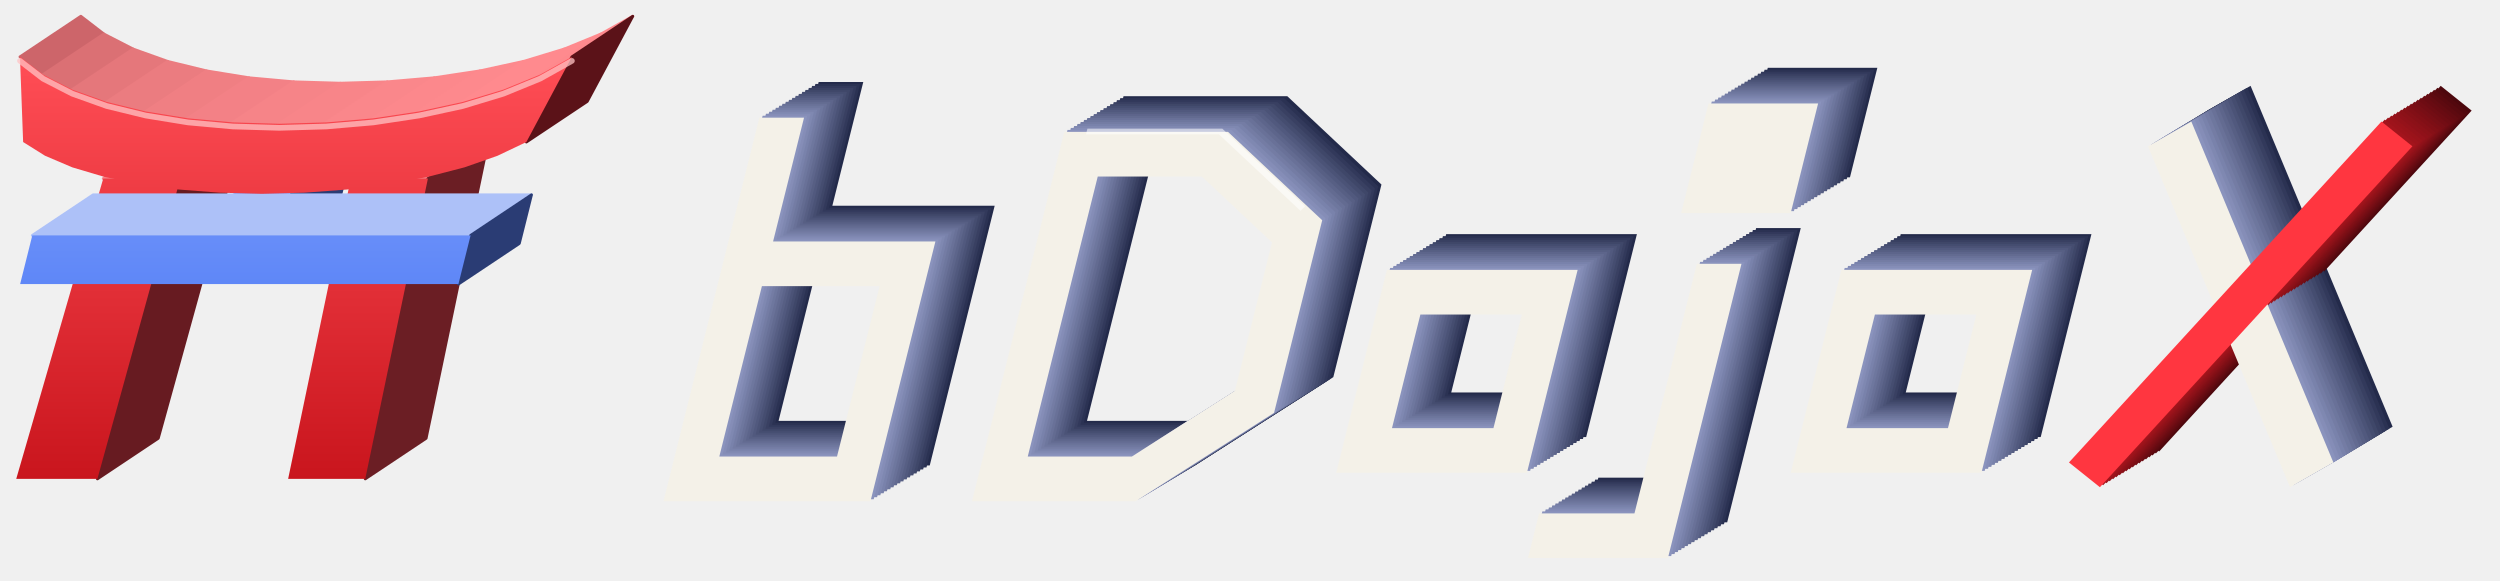
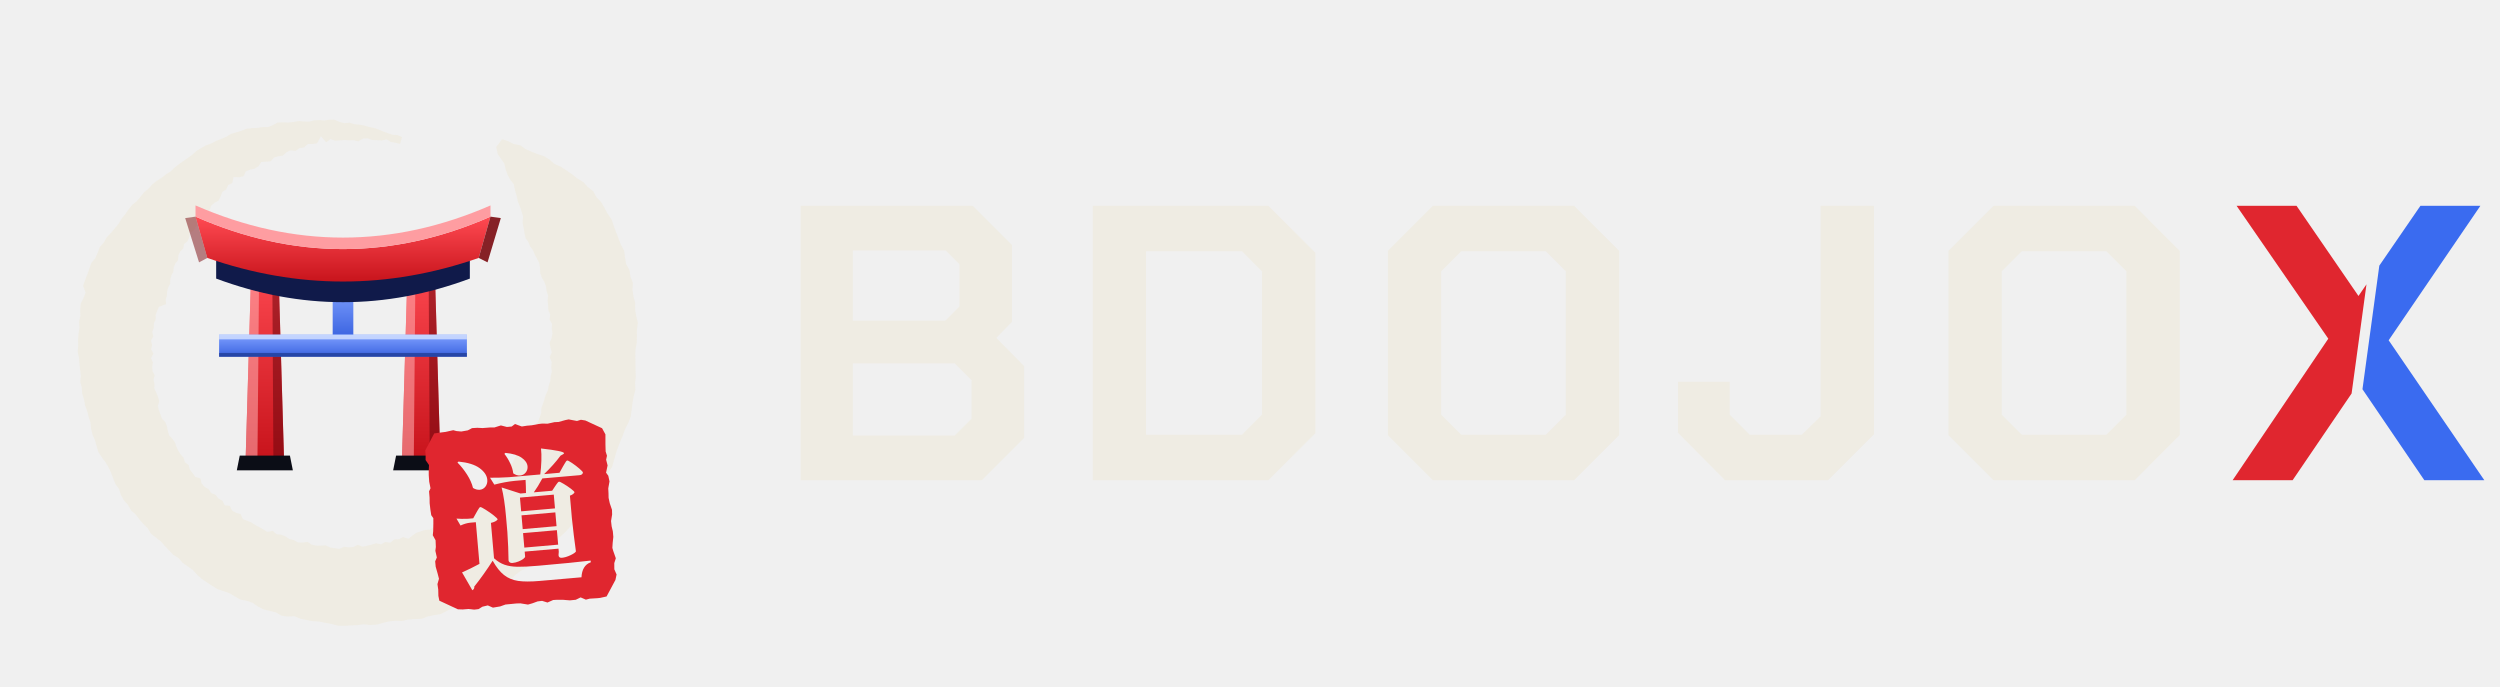
- <svg xmlns="http://www.w3.org/2000/svg" viewBox="-2 -12.5 308.01 71.5" role="img" aria-label="bDojoX">
+ <svg xmlns="http://www.w3.org/2000/svg" viewBox="0 0 728.86 200" width="728.86" height="200" role="img" aria-label="bDojoX">
+   <path d="M146.42 40.59L148.15 41.17L149.74 41.97L151.71 42.37L153.13 43.42L154.85 44.18L156.66 44.9L158.6 45.54L160.23 46.53L161.59 47.77L163.48 48.59L165.12 49.67L166.75 50.79L168.28 52.01L170.07 53.09L171.37 54.53L172.99 55.8L173.89 57.51L175.3 58.95L176.26 60.64L177.17 62.36L178.31 63.98L178.93 65.85L179.6 67.68L180.31 69.49L181.02 71.31L181.95 73.06L182.22 75.02L182.53 76.96L183.51 78.71L183.81 80.65L184.51 82.5L184.4 84.51L184.69 86.43L185.19 88.33L185.17 90.3L185.5 92.22L185.97 94.14L185.69 96.11L185.68 98.06L185.64 100L185.26 101.93L185.23 103.87L185.28 105.81L185.29 107.76L185.36 109.73L185.16 111.67L185.24 113.65L184.74 115.55L184.4 117.48L184.16 119.43L183.91 121.39L183.21 123.23L182.28 125L181.62 126.83L180.87 128.64L180.15 130.45L179.54 132.3L179 134.19L178.46 136.09L177.42 137.76L176.4 139.43L175.46 141.14L174.31 142.73L172.91 144.15L172.03 145.89L170.64 147.29L169.84 149.08L168.53 150.52L167.36 152.06L166.19 153.6L164.9 155.04L163.49 156.37L162.02 157.63L160.56 158.89L159.14 160.19L157.97 161.73L156.62 163.1L155.23 164.44L153.6 165.48L151.87 166.39L150.34 167.54L148.95 168.88L147.01 169.43L145.56 170.7L143.8 171.47L141.95 172.08L140.26 172.93L138.57 173.77L136.82 174.49L135.26 175.61L133.48 176.27L131.89 177.37L130.16 178.17L128.46 179.04L126.55 179.34L124.68 179.73L122.91 180.41L120.97 180.49L119.05 180.61L117.23 181.05L115.3 180.98L113.44 181.16L111.62 181.61L109.79 182.1L107.92 182.22L106.02 182L104.17 182.25L102.3 182.34L100.43 182.45L98.56 182.41L96.71 181.94L94.87 181.6L93.04 181.2L91.19 181.1L89.37 180.76L87.56 180.37L85.81 179.66L83.92 179.74L82.08 179.51L80.42 178.54L78.63 178.1L76.85 177.66L75.19 176.83L73.63 175.73L71.9 175.16L70.09 174.79L68.48 173.91L66.91 172.96L65.18 172.36L63.44 171.75L61.87 170.82L60.35 169.8L58.84 168.78L57.46 167.56L56.21 166.16L54.74 165.13L53.26 164.1L52.05 162.71L50.52 161.76L49.29 160.44L48.04 159.15L46.85 157.8L45.43 156.7L44.01 155.61L43.09 154.01L41.8 152.77L40.64 151.42L39.55 150L38.21 148.8L37.32 147.23L36.14 145.89L35.25 144.34L34.71 142.56L33.67 141.13L33 139.47L32.36 137.8L31.63 136.2L30.71 134.7L29.63 133.26L28.67 131.76L28.17 130.05L27.69 128.34L26.97 126.73L26.55 125L26.38 123.21L25.85 121.54L25.42 119.84L24.8 118.19L24.5 116.46L23.95 114.78L23.85 113.02L23.4 111.31L23.57 109.52L23.36 107.78L23.16 106.05L23.02 104.3L22.64 102.57L22.8 100.81L22.76 99.06L22.88 97.31L23.18 95.57L23.04 93.81L23.43 92.09L23.38 90.32L23.5 88.57L24.33 86.93L24.95 85.28L24.22 83.34L24.79 81.67L25.46 80.03L26.03 78.37L26.59 76.71L27.77 75.27L28.48 73.68L29.07 72.06L30.27 70.69L31.11 69.18L32.38 67.89L33.49 66.55L34.6 65.22L35.44 63.77L36.52 62.46L37.46 61.07L38.51 59.76L39.87 58.67L40.93 57.4L41.97 56.11L43.27 55.04L44.35 53.8L45.64 52.75L47.09 51.86L48.37 50.83L49.78 49.95L50.93 48.83L52.2 47.83L53.52 46.91L54.85 46L56.13 45.05L57.31 43.96L58.69 43.14L60.09 42.36L61.63 41.81L63.03 41.06L64.53 40.5L65.98 39.87L67.31 39.04L68.85 38.59L70.36 38.15L71.8 37.55L73.41 37.36L75.04 37.28L76.58 37.04L78.2 37.04L79.6 36.45L80.96 35.72L82.52 35.67L84.09 35.73L85.6 35.57L87.07 35.29L88.61 35.41L90.13 35.47L91.57 35.09L93.05 35L94.55 35.14L96.02 34.89L97.5 34.9L98.99 35.54L100.45 35.92L101.91 35.76L103.34 36.22L104.79 36.34L106.22 36.6L107.62 37.02L109.04 37.29L110.41 37.78L111.76 38.34L113.11 38.83L114.46 39.28L115.9 39.4L117.22 39.96L116.64 41.96L115.31 41.63L113.96 41.39L112.73 40.64L111.26 40.97L109.9 40.87L108.53 40.83L107.22 40.31L105.84 40.41L104.42 41.21L103.1 40.88L101.75 40.92L100.41 40.83L99.07 40.94L97.73 41.03L96.36 40.54L95.09 41.49L93.56 39.72L92.44 41.78L91.12 41.99L89.77 41.99L88.61 42.99L87.3 43.19L86.14 44L84.74 43.82L83.53 44.38L82.46 45.36L81.15 45.56L79.89 45.93L78.91 47.01L77.56 47.14L76.17 47.23L75.33 48.5L74.22 49.18L72.9 49.47L71.68 49.95L71.02 51.38L69.69 51.68L68.1 51.62L67.72 53.38L66.53 53.94L65.91 55.25L64.83 55.95L64.31 57.31L63.69 58.53L62.53 59.11L61.59 59.95L61.1 61.24L60.02 61.93L59.37 63.03L58.18 63.65L57.92 65.06L57.14 66.03L56.55 67.14L55.41 67.84L55.16 69.18L54.67 70.34L53.66 71.16L53.43 72.46L52.51 73.35L52 74.48L51.92 75.82L51.15 76.8L50.65 77.92L50.53 79.21L49.97 80.29L49.64 81.47L49.61 82.75L49.01 83.83L48.73 85.01L48.64 86.24L48.3 87.4L48.43 88.66L46.33 89.47L45.82 90.64L45.38 91.84L45.39 93.1L44.85 94.3L44.83 95.56L44.38 96.79L44.7 98.07L44.03 99.32L44.34 100.58L44.06 101.86L44.74 103.09L44.03 104.41L44.57 105.63L44.4 106.92L44.46 108.2L45.1 109.38L44.76 110.74L45.05 111.98L44.99 113.31L45.58 114.48L46.04 115.68L46.43 116.89L46.03 118.37L46.33 119.64L46.79 120.85L47.22 122.08L48.19 123.07L48.66 124.27L48.93 125.57L49.27 126.86L50.17 127.85L50.98 128.87L51.4 130.13L51.93 131.34L52.63 132.43L53.5 133.42L53.9 134.74L54.99 135.55L55.35 136.94L56.18 137.96L56.94 139.04L58.41 139.47L58.78 140.94L59.65 141.93L60.81 142.62L61.58 143.74L62.86 144.27L63.67 145.34L64.85 145.98L65.5 147.31L67 147.47L67.66 148.87L68.82 149.51L70.15 149.87L70.82 151.36L72.09 151.83L73.33 152.34L74.45 153.09L75.64 153.7L76.81 154.37L77.97 155.08L79.52 154.76L80.59 155.73L81.95 155.89L83.19 156.38L84.37 157.15L85.68 157.45L86.89 158.16L88.27 158.17L89.67 157.98L90.9 158.8L92.22 159.08L93.58 159.07L94.94 158.99L96.25 159.62L97.6 159.83L98.95 160.02L100.31 159.42L101.66 159.59L103.01 159.49L104.32 158.83L105.72 159.4L107.05 159.1L108.36 158.77L109.67 158.38L111.09 158.71L112.33 158L113.77 158.24L114.92 157.27L116.3 157.21L117.51 156.57L119.1 157.08L120.21 156.15L121.36 155.35L122.64 154.93L123.92 154.49L125.37 154.41L126.53 153.69L127.45 152.51L128.7 152L130 151.54L131.19 150.89L132.52 150.46L133.26 149.13L134.54 148.61L135.45 147.56L136.79 147.09L138 146.42L138.82 145.3L140.28 144.9L141.08 143.75L141.96 142.7L143.03 141.85L144.06 140.94L145.16 140.09L146.14 139.13L146.72 137.83L147.35 136.59L148.59 135.82L149.54 134.82L150.07 133.52L150.73 132.32L152.01 131.5L152.73 130.32L153.3 129.06L153.89 127.82L154.48 126.57L155.21 125.39L155.74 124.12L156.84 123.08L157.3 121.77L157.79 120.46L157.81 119.01L158.3 117.71L158.71 116.39L159.12 115.07L159.72 113.79L159.99 112.42L160.42 111.09L160.56 109.7L160.88 108.34L160.71 106.92L160.85 105.54L160.25 104.11L160.87 102.76L160.51 101.37L160.22 100L160.79 98.62L161.07 97.23L160.86 95.85L160.96 94.45L160.21 93.14L160.42 91.72L159.86 90.41L159.81 89.02L159.64 87.65L159.8 86.19L159.36 84.87L159.18 83.48L158.67 82.17L157.97 80.94L157.51 79.64L157.45 78.18L157.23 76.76L156.61 75.5L155.92 74.28L155.4 72.98L154.56 71.84L154.04 70.54L153.22 69.4L152.91 67.95L152.66 66.45L152.34 64.96L152.49 63.11L152.05 61.62L151.55 60.16L150.97 58.72L150.62 57.07L150.14 55.48L149.8 53.73L148.85 52.5L148.05 51.11L147.45 49.47L147 47.62L146.04 46.28L145.1 44.89L144.66 42.84Z" fill="#efece3" />
+   <g transform="translate(57 58) scale(0.86)">
+     <defs>
+       <linearGradient id="lr" x1="0" y1="0" x2="0" y2="1">
+         <stop offset="0" stop-color="#ff4a52" />
+         <stop offset="1" stop-color="#c8141c" />
+       </linearGradient>
+       <linearGradient id="lb" x1="0" y1="0" x2="0" y2="1">
+         <stop offset="0" stop-color="#7fa0ff" />
+         <stop offset="1" stop-color="#3a63e0" />
+       </linearGradient>
+     </defs>
+     <path d="M19 20H28L30 88H17Z" fill="url(#lr)" />
+     <path d="M19 20H21.6L21 88H17Z" fill="#ffb0b3" fill-opacity="0.55" />
+     <path d="M26 20H28L30 88H26.4Z" fill="#6b070d" fill-opacity="0.55" />
+     <path d="M15 87H32L33 92H14Z" fill="#0b0d16" />
+     <path d="M72 20H81L83 88H70Z" fill="url(#lr)" />
+     <path d="M72 20H74.6L74 88H70Z" fill="#ffb0b3" fill-opacity="0.55" />
+     <path d="M79 20H81L83 88H79.4Z" fill="#6b070d" fill-opacity="0.55" />
+     <path d="M68 87H85L86 92H67Z" fill="#0b0d16" />
+     <rect x="46.5" y="30" width="7" height="17" fill="url(#lb)" />
+     <rect x="8" y="46" width="84" height="7.5" fill="url(#lb)" />
+     <path d="M8 46H92V47.6H8Z" fill="#d6e2ff" fill-opacity="0.8" />
+     <path d="M8 52.2H92V53.5H8Z" fill="#16307f" fill-opacity="0.6" />
+     <path d="M7 18Q50 34 93 18V27Q50 43 7 27Z" fill="#101a4a" />
+     <path d="M0 6Q50 28 100 6L96 20Q50 36 4 20Z" fill="url(#lr)" />
+     <path d="M0 6Q50 28 100 6L100 2.2Q50 24 0 2.2Z" fill="#ff9a9e" fill-opacity="0.95" />
+     <path d="M100 6L96 20L99 21.5L103.5 6.5Z" fill="#7a0a10" fill-opacity="0.9" />
+     <path d="M0 6L4 20L1.2 21.5L-3.5 6.5Z" fill="#7a0a10" fill-opacity="0.5" />
+   </g>
+   <g transform="rotate(-5 152 150)">
+     <mask id="k5" maskUnits="userSpaceOnUse" x="122" y="120" width="60" height="60">
+       <rect x="122" y="120" width="60" height="60" fill="#fff" />
+       <path d="M161.55 143.88L162.50 142.68Q162.67 142.47 162.96 142.12Q163.25 141.76 163.44 141.60Q163.63 141.43 163.79 141.43Q164.04 141.43 165.10 142.20Q166.16 142.97 167.08 143.80Q168 144.63 168 144.92Q167.62 145.51 166.58 145.76L166.58 152.33Q166.66 157.49 166.91 162.11Q166.62 162.56 165.21 163.08Q163.79 163.60 162.67 163.60Q161.76 163.60 161.76 162.77Q161.76 162.77 161.92 161.77L161.92 160.86L152.02 160.86L152.02 162.31Q152.02 162.56 151.44 162.94Q150.86 163.31 149.96 163.58Q149.07 163.85 148.15 163.85Q147.69 163.85 147.40 163.60Q147.11 163.35 147.11 163.02Q147.40 159.28 147.49 154.74L147.49 150.17Q147.49 144.92 146.95 141.64L152.27 143.88L153.89 143.88Q154.06 141.72 154.10 140.06L150.90 140.06Q148.07 140.10 144.91 140.64L143.83 138.52Q146.11 138.77 149.36 138.85L158.51 138.85Q158.93 136.94 159.18 134.88Q159.43 132.82 159.38 131.32Q165.96 132.65 165.96 133.28Q165.96 133.40 165.62 133.57L164.88 133.90Q162.67 136.40 159.63 138.85L164.13 138.85L165.25 137.19Q165.50 136.85 165.81 136.40Q166.12 135.94 166.33 135.71Q166.54 135.48 166.71 135.48Q166.96 135.48 168.02 136.33Q169.08 137.19 170.01 138.14Q170.95 139.10 170.95 139.39Q170.78 140.06 169.87 140.06L159.01 140.06Q157.47 142.39 156.18 143.88L161.55 143.88M148.61 131.95L148.94 131.70Q152.06 132.28 153.54 133.53Q155.02 134.77 155.02 136.19Q155.02 137.19 154.33 137.92Q153.64 138.64 152.64 138.64Q151.65 138.64 150.69 137.85Q150.65 136.40 150.04 134.80Q149.44 133.19 148.61 131.95M134.76 133.28L135.09 133.03Q139.12 133.78 141.06 135.48Q142.99 137.19 142.99 139.02Q142.99 140.18 142.29 140.97Q141.58 141.76 140.54 141.76Q139.58 141.76 138.63 141.06Q138.33 139.10 137.23 137Q136.13 134.90 134.76 133.28M152.02 149.08L161.92 149.08L161.92 145.05L152.02 145.05L152.02 149.08M137.92 149.88L138.96 148.34Q139.12 148.09 139.44 147.65Q139.75 147.21 139.94 147Q140.12 146.80 140.29 146.80Q140.54 146.80 141.72 147.69Q142.91 148.59 143.95 149.56Q144.99 150.54 144.99 150.83Q144.45 151.46 142.95 151.66L142.95 162.02Q144.32 163.48 145.84 164.16Q147.36 164.85 149.52 165.08Q151.69 165.31 155.60 165.31Q166.08 165.31 170.95 165.14L170.95 165.64Q169.62 165.97 168.85 167.04Q168.08 168.10 167.87 169.76L155.64 169.76Q151.69 169.76 149.36 169.20Q147.03 168.64 145.43 167.14Q143.83 165.64 142.49 162.69Q141.20 164.39 139.48 166.41Q137.75 168.43 136.50 169.72Q136.50 170.13 136.34 170.36Q136.17 170.59 135.84 170.76L133.30 165.31Q135.88 164.44 138.58 163.27L138.58 151.08L136.88 151.08Q135.51 151.12 134.05 151.66L133.05 149.54Q134.42 149.79 136.38 149.88L137.92 149.88M161.92 154.28L161.92 150.25L152.02 150.25L152.02 154.28L161.92 154.28M161.92 155.45L152.02 155.45L152.02 159.69L161.92 159.69" fill="#000" />
+     </mask>
+     <path d="M128.75 124.24L131.1 124.12L132.06 124.09L134.36 123.78L135.28 124.12L136.66 124.37L138.59 124.2L139.87 123.66L141.41 123.7L142.95 123.91L145.16 123.93L146.38 124.04L148.31 123.61L150.03 124.21L151.43 124.2L152.44 123.56L154.37 124.45L155.89 124.35L157.31 124.35L159.36 124.15L160.37 124.12L161.93 124.29L163.96 124.02L165.15 124.07L167.14 123.7L168.15 123.58L170.53 124.25L171.7 124L172.97 124.32L177.63 126.99L178.45 128.86L178.31 130.52L178.2 131.8L178.08 133.85L178.36 135.11L178.01 136.24L178.29 137.93L177.66 140.01L178.23 140.95L178.44 142.63L177.9 144.62L177.85 146.03L177.76 147.39L177.96 148.97L178.44 150.93L178.36 152.3L177.88 154.18L177.92 155.74L178.14 157.23L178.14 158.85L177.81 160.51L177.58 162.01L177.76 162.92L178.32 165.11L177.75 166.48L177.61 168.28L178.13 169.84L177.66 171.39L174.67 175.97L172.79 176.22L172.02 176.24L169.69 176.18L168.57 176.37L167.11 175.58L165.63 176.15L163.91 176.17L161.91 175.83L160.29 175.68L159.07 175.64L157.35 176.23L155.83 175.61L154.52 175.65L152.92 176.08L151.64 176.33L149.46 175.78L148.29 175.71L146.63 175.73L145.11 175.74L143.5 176.16L141.38 176.33L139.94 175.55L138.34 175.79L137.15 176.39L135.9 176.43L134.27 176.1L132.57 176.09L131.16 175.92L125.99 172.95L125.83 171.53L125.95 169.71L125.86 168.08L126.44 166.57L126.17 164.96L125.79 162.99L125.78 161.41L126.36 160.33L126.1 158.35L126.34 157.26L126.43 155.31L125.75 153.77L125.97 152.58L126.21 150.37L126.34 148.83L125.81 147.91L125.7 146.24L125.65 144.41L125.77 142.77L125.78 140.93L126.28 140.08L126.07 138.12L126.1 136.21L126.21 134.94L126.43 133.28L125.57 131.76L125.72 130.12L125.72 128.94Z" fill="#e0262f" mask="url(#k5)" />
+   </g>
+   <path d="M233.43 140L233.43 60L283.60 60L295.03 71.43L295.03 93.83L290.46 98.51L298.57 106.74L298.57 127.66L286.23 140L233.43 140M248.63 93.49L275.60 93.49L279.71 89.37L279.71 77.03L275.71 73.03L248.63 73.03L248.63 93.49M248.63 126.97L278.34 126.97L283.26 122.06L283.26 110.86L278.34 105.94L248.63 105.94" fill="#efece3" />
+   <path d="M318.57 140L318.57 60L369.77 60L383.49 73.71L383.49 126.29L369.77 140L318.57 140M334.11 126.74L362.11 126.74L367.94 120.91L367.94 79.09L362.11 73.26L334.11 73.26" fill="#efece3" />
+   <path d="M417.77 140L404.63 126.86L404.63 73.14L417.77 60L458.91 60L472.06 73.14L472.06 126.86L458.91 140L417.77 140M426 126.74L450.69 126.74L456.51 120.91L456.51 79.09L450.69 73.26L426 73.26L420.17 79.09L420.17 120.91" fill="#efece3" />
+   <path d="M502.91 140L489.20 126.17L489.20 111.31L504.29 111.31L504.29 120.91L510.11 126.74L525.31 126.74L530.80 121.37L530.80 60L546.34 60L546.34 126.63L532.97 140" fill="#efece3" />
+   <path d="M581.20 140L568.06 126.86L568.06 73.14L581.20 60L622.34 60L635.49 73.14L635.49 126.86L622.34 140L581.20 140M589.43 126.74L614.11 126.74L619.94 120.91L619.94 79.09L614.11 73.26L589.43 73.26L583.60 79.09L583.60 120.91" fill="#efece3" />
  <defs>
-     <linearGradient id="lred" gradientUnits="userSpaceOnUse" x1="0" y1="10" x2="0" y2="62">
-       <stop offset="0" stop-color="#ff4d55" />
-       <stop offset="1" stop-color="#c8141c" />
-     </linearGradient>
-     <linearGradient id="lblue" gradientUnits="userSpaceOnUse" x1="0" y1="10" x2="0" y2="62">
-       <stop offset="0" stop-color="#86a5ff" />
-       <stop offset="1" stop-color="#3a6bf0" />
-     </linearGradient>
-     <linearGradient id="lmono" gradientUnits="userSpaceOnUse" x1="0" y1="10" x2="0" y2="62">
-       <stop offset="0" stop-color="#ffffff" />
-       <stop offset="1" stop-color="#f2f2f2" />
-     </linearGradient>
+     <clipPath id="wx4a">
+       <path d="M646.34 56H693.6L681.6 144H646.34Z" />
+     </clipPath>
+     <clipPath id="wx4b">
+       <path d="M696.6 56H728.86V144H684.6Z" />
+     </clipPath>
  </defs>
-   <g transform="translate(-10.75 -14.5)">
-     <path d="M21.47 24L30.97 24L38.47 19L28.97 19Z" fill="#f78488" stroke="#f78488" stroke-width=".35" stroke-linejoin="round" />
-     <path d="M30.97 24L20.75 61L28.25 56L38.47 19Z" fill="#671b21" stroke="#671b21" stroke-width=".35" stroke-linejoin="round" />
-     <path d="M21.47 24L30.97 24L20.75 61L10.75 61Z" fill="url(#lred)" />
-     <path d="M51.97 24L61.47 24L68.97 19L59.47 19Z" fill="#f78488" stroke="#f78488" stroke-width=".35" stroke-linejoin="round" />
-     <path d="M61.47 24L53.75 61L61.25 56L68.97 19Z" fill="#6b1e24" stroke="#6b1e24" stroke-width=".35" stroke-linejoin="round" />
-     <path d="M51.97 24L61.47 24L53.75 61L44.25 61Z" fill="url(#lred)" />
-     <path d="M38.22 23L45.22 23L52.72 18L45.72 18Z" fill="#adc1f8" stroke="#adc1f8" stroke-width=".35" stroke-linejoin="round" />
-     <path d="M45.22 23L42.98 32L50.48 27L52.72 18Z" fill="#2a3c74" stroke="#2a3c74" stroke-width=".35" stroke-linejoin="round" />
-     <path d="M38.22 23L45.22 23L42.98 32L35.98 32Z" fill="url(#lblue)" />
-     <path d="M12.73 31L66.73 31L74.23 26L20.23 26Z" fill="#adc1f8" stroke="#adc1f8" stroke-width=".35" stroke-linejoin="round" />
-     <path d="M66.73 31L65.23 37L72.73 32L74.23 26Z" fill="#2a3c74" stroke="#2a3c74" stroke-width=".35" stroke-linejoin="round" />
-     <path d="M12.73 31L66.73 31L65.23 37L11.23 37Z" fill="url(#lblue)" />
-     <path d="M11.21 9L14.05 11.19L21.55 6.19L18.71 4Z" fill="#cd656a" stroke="#cd656a" stroke-width=".35" stroke-linejoin="round" />
-     <path d="M14.05 11.19L17.65 13.04L25.15 8.04L21.55 6.19Z" fill="#db7074" stroke="#db7074" stroke-width=".35" stroke-linejoin="round" />
-     <path d="M17.65 13.04L21.9 14.56L29.4 9.56L25.15 8.04Z" fill="#e5777b" stroke="#e5777b" stroke-width=".35" stroke-linejoin="round" />
-     <path d="M21.9 14.56L26.69 15.73L34.19 10.73L29.4 9.56Z" fill="#eb7c80" stroke="#eb7c80" stroke-width=".35" stroke-linejoin="round" />
-     <path d="M26.69 15.73L31.91 16.58L39.41 11.58L34.19 10.73Z" fill="#f07f83" stroke="#f07f83" stroke-width=".35" stroke-linejoin="round" />
-     <path d="M31.91 16.58L37.43 17.08L44.93 12.08L39.41 11.58Z" fill="#f38186" stroke="#f38186" stroke-width=".35" stroke-linejoin="round" />
-     <path d="M37.43 17.08L43.16 17.25L50.66 12.25L44.93 12.08Z" fill="#f68488" stroke="#f68488" stroke-width=".35" stroke-linejoin="round" />
-     <path d="M43.16 17.25L48.97 17.08L56.47 12.08L50.66 12.25Z" fill="#f88589" stroke="#f88589" stroke-width=".35" stroke-linejoin="round" />
-     <path d="M48.97 17.08L54.75 16.58L62.25 11.58L56.47 12.08Z" fill="#fa878b" stroke="#fa878b" stroke-width=".35" stroke-linejoin="round" />
-     <path d="M54.75 16.58L60.38 15.73L67.88 10.73L62.25 11.58Z" fill="#fc888c" stroke="#fc888c" stroke-width=".35" stroke-linejoin="round" />
-     <path d="M60.38 15.73L65.76 14.56L73.26 9.56L67.88 10.73Z" fill="#fd898d" stroke="#fd898d" stroke-width=".35" stroke-linejoin="round" />
-     <path d="M65.76 14.56L70.77 13.04L78.27 8.04L73.26 9.56Z" fill="#ff8a8e" stroke="#ff8a8e" stroke-width=".35" stroke-linejoin="round" />
-     <path d="M70.77 13.04L75.29 11.19L82.79 6.19L78.27 8.04Z" fill="#ff8a8e" stroke="#ff8a8e" stroke-width=".35" stroke-linejoin="round" />
-     <path d="M75.29 11.19L79.21 9L86.71 4L82.79 6.19Z" fill="#fe898d" stroke="#fe898d" stroke-width=".35" stroke-linejoin="round" />
-     <path d="M79.21 9L73.6 19.5L81.1 14.5L86.71 4Z" fill="#5b1218" stroke="#5b1218" stroke-width=".35" stroke-linejoin="round" />
-     <path d="M11.21 9L14.05 11.19L17.65 13.04L21.9 14.56L26.69 15.73L31.91 16.58L37.43 17.08L43.16 17.25L48.97 17.08L54.75 16.58L60.38 15.73L65.76 14.56L70.77 13.04L75.29 11.19L79.21 9L73.6 19.5L70.05 21.19L65.97 22.62L61.45 23.79L56.6 24.7L51.5 25.35L46.27 25.74L41.01 25.88L35.81 25.74L30.77 25.35L26 24.7L21.6 23.79L17.66 22.62L14.3 21.19L11.6 19.5Z" fill="url(#lred)" />
-     <path d="M11.21 9.5L14.05 11.69L17.65 13.54L21.9 15.06L26.69 16.23L31.91 17.08L37.43 17.58L43.16 17.75L48.97 17.58L54.75 17.08L60.38 16.23L65.76 15.06L70.77 13.54L75.29 11.69L79.21 9.5" fill="none" stroke="#ffc2c4" stroke-opacity=".75" stroke-width=".7" stroke-linecap="round" />
-   </g>
-   <g transform="translate(73.72 0)">
-     <g transform="translate(11.59 0) matrix(1 0 -0.25 1 0 0)">
-       <defs>
-         <g id="la">
-           <g fill="none">
-             <path d="M9.5 2V46.5H29.5V20H9.5" />
-             <path d="M47.5 6.5H64L76.5 16V37L64 46.5H47.5Z" />
-             <path d="M91.5 23.5H109.5V43H91.5Z" />
-             <path d="M129.5 20V53.5H115" />
-             <path d="M147.5 23.5H165.5V43H147.5Z" />
-             <path d="M181 4L209 46" />
-           </g>
-           <rect x="126" y="3" width="8" height="8" />
-         </g>
-         <g id="lx" fill="none">
-           <path d="M209 4L181 46" />
-         </g>
-       </defs>
-       <use href="#la" transform="translate(6.2 -4.4)" fill="#232a4a" stroke="#232a4a" stroke-width="5.5" stroke-linejoin="miter" stroke-miterlimit="4" />
-       <use href="#lx" transform="translate(6.2 -4.4)" stroke="#4c070d" stroke-width="5.5" stroke-linejoin="miter" stroke-miterlimit="4" />
-       <use href="#la" transform="translate(5.86 -4.16)" fill="#2b3253" stroke="#2b3253" stroke-width="5.5" stroke-linejoin="miter" stroke-miterlimit="4" />
-       <use href="#lx" transform="translate(5.86 -4.16)" stroke="#53080e" stroke-width="5.5" stroke-linejoin="miter" stroke-miterlimit="4" />
-       <use href="#la" transform="translate(5.51 -3.91)" fill="#32395b" stroke="#32395b" stroke-width="5.5" stroke-linejoin="miter" stroke-miterlimit="4" />
-       <use href="#lx" transform="translate(5.51 -3.91)" stroke="#59090f" stroke-width="5.5" stroke-linejoin="miter" stroke-miterlimit="4" />
-       <use href="#la" transform="translate(5.17 -3.67)" fill="#394062" stroke="#394062" stroke-width="5.5" stroke-linejoin="miter" stroke-miterlimit="4" />
-       <use href="#lx" transform="translate(5.17 -3.67)" stroke="#5e0a10" stroke-width="5.5" stroke-linejoin="miter" stroke-miterlimit="4" />
-       <use href="#la" transform="translate(4.82 -3.42)" fill="#3f4769" stroke="#3f4769" stroke-width="5.5" stroke-linejoin="miter" stroke-miterlimit="4" />
-       <use href="#lx" transform="translate(4.82 -3.42)" stroke="#640b11" stroke-width="5.5" stroke-linejoin="miter" stroke-miterlimit="4" />
-       <use href="#la" transform="translate(4.48 -3.18)" fill="#454d70" stroke="#454d70" stroke-width="5.5" stroke-linejoin="miter" stroke-miterlimit="4" />
-       <use href="#lx" transform="translate(4.48 -3.18)" stroke="#690b12" stroke-width="5.5" stroke-linejoin="miter" stroke-miterlimit="4" />
-       <use href="#la" transform="translate(4.13 -2.93)" fill="#4b5377" stroke="#4b5377" stroke-width="5.5" stroke-linejoin="miter" stroke-miterlimit="4" />
-       <use href="#lx" transform="translate(4.13 -2.93)" stroke="#6e0c13" stroke-width="5.5" stroke-linejoin="miter" stroke-miterlimit="4" />
-       <use href="#la" transform="translate(3.79 -2.69)" fill="#51597e" stroke="#51597e" stroke-width="5.5" stroke-linejoin="miter" stroke-miterlimit="4" />
-       <use href="#lx" transform="translate(3.79 -2.69)" stroke="#730d14" stroke-width="5.5" stroke-linejoin="miter" stroke-miterlimit="4" />
-       <use href="#la" transform="translate(3.44 -2.44)" fill="#575f84" stroke="#575f84" stroke-width="5.5" stroke-linejoin="miter" stroke-miterlimit="4" />
-       <use href="#lx" transform="translate(3.44 -2.44)" stroke="#780e15" stroke-width="5.5" stroke-linejoin="miter" stroke-miterlimit="4" />
-       <use href="#la" transform="translate(3.1 -2.2)" fill="#5d658b" stroke="#5d658b" stroke-width="5.5" stroke-linejoin="miter" stroke-miterlimit="4" />
-       <use href="#lx" transform="translate(3.1 -2.2)" stroke="#7d0e15" stroke-width="5.5" stroke-linejoin="miter" stroke-miterlimit="4" />
-       <use href="#la" transform="translate(2.76 -1.96)" fill="#636b91" stroke="#636b91" stroke-width="5.5" stroke-linejoin="miter" stroke-miterlimit="4" />
-       <use href="#lx" transform="translate(2.76 -1.96)" stroke="#820f16" stroke-width="5.5" stroke-linejoin="miter" stroke-miterlimit="4" />
-       <use href="#la" transform="translate(2.41 -1.71)" fill="#697198" stroke="#697198" stroke-width="5.5" stroke-linejoin="miter" stroke-miterlimit="4" />
-       <use href="#lx" transform="translate(2.41 -1.71)" stroke="#871017" stroke-width="5.5" stroke-linejoin="miter" stroke-miterlimit="4" />
-       <use href="#la" transform="translate(2.07 -1.47)" fill="#6e779e" stroke="#6e779e" stroke-width="5.5" stroke-linejoin="miter" stroke-miterlimit="4" />
-       <use href="#lx" transform="translate(2.07 -1.47)" stroke="#8c1118" stroke-width="5.5" stroke-linejoin="miter" stroke-miterlimit="4" />
-       <use href="#la" transform="translate(1.72 -1.22)" fill="#747ca4" stroke="#747ca4" stroke-width="5.5" stroke-linejoin="miter" stroke-miterlimit="4" />
-       <use href="#lx" transform="translate(1.72 -1.22)" stroke="#901119" stroke-width="5.5" stroke-linejoin="miter" stroke-miterlimit="4" />
-       <use href="#la" transform="translate(1.38 -0.98)" fill="#7982ab" stroke="#7982ab" stroke-width="5.5" stroke-linejoin="miter" stroke-miterlimit="4" />
-       <use href="#lx" transform="translate(1.38 -0.98)" stroke="#95121a" stroke-width="5.5" stroke-linejoin="miter" stroke-miterlimit="4" />
-       <use href="#la" transform="translate(1.03 -0.73)" fill="#7f88b1" stroke="#7f88b1" stroke-width="5.5" stroke-linejoin="miter" stroke-miterlimit="4" />
-       <use href="#lx" transform="translate(1.03 -0.73)" stroke="#9a131a" stroke-width="5.5" stroke-linejoin="miter" stroke-miterlimit="4" />
-       <use href="#la" transform="translate(0.69 -0.49)" fill="#858db7" stroke="#858db7" stroke-width="5.5" stroke-linejoin="miter" stroke-miterlimit="4" />
-       <use href="#lx" transform="translate(0.69 -0.49)" stroke="#9e131b" stroke-width="5.5" stroke-linejoin="miter" stroke-miterlimit="4" />
-       <use href="#la" transform="translate(0.34 -0.24)" fill="#8a93bd" stroke="#8a93bd" stroke-width="5.5" stroke-linejoin="miter" stroke-miterlimit="4" />
-       <use href="#lx" transform="translate(0.34 -0.24)" stroke="#a3141c" stroke-width="5.5" stroke-linejoin="miter" stroke-miterlimit="4" />
-       <use href="#la" fill="#f4f1e8" stroke="#f4f1e8" stroke-width="5.5" stroke-linejoin="miter" stroke-miterlimit="4" />
-       <use href="#lx" stroke="#ff3640" stroke-width="5.5" stroke-linejoin="miter" stroke-miterlimit="4" />
-       <g fill="none" stroke="#ffffff" stroke-opacity=".55" stroke-width=".7">
-         <path d="M47.5 3.7H64L76.5 13.2" />
-       </g>
-     </g>
-   </g>
+   <path d="M650.91 140L678.80 98.74L652.06 60L669.54 60L687.60 86.29L705.66 60L723.14 60L696.40 99.20L724.29 140L706.80 140L687.60 111.77L668.40 140" fill="#e0262f" clip-path="url(#wx4a)" />
+   <path d="M650.91 140L678.80 98.74L652.06 60L669.54 60L687.60 86.29L705.66 60L723.14 60L696.40 99.20L724.29 140L706.80 140L687.60 111.77L668.40 140" fill="#3a6bf0" clip-path="url(#wx4b)" />
</svg>
